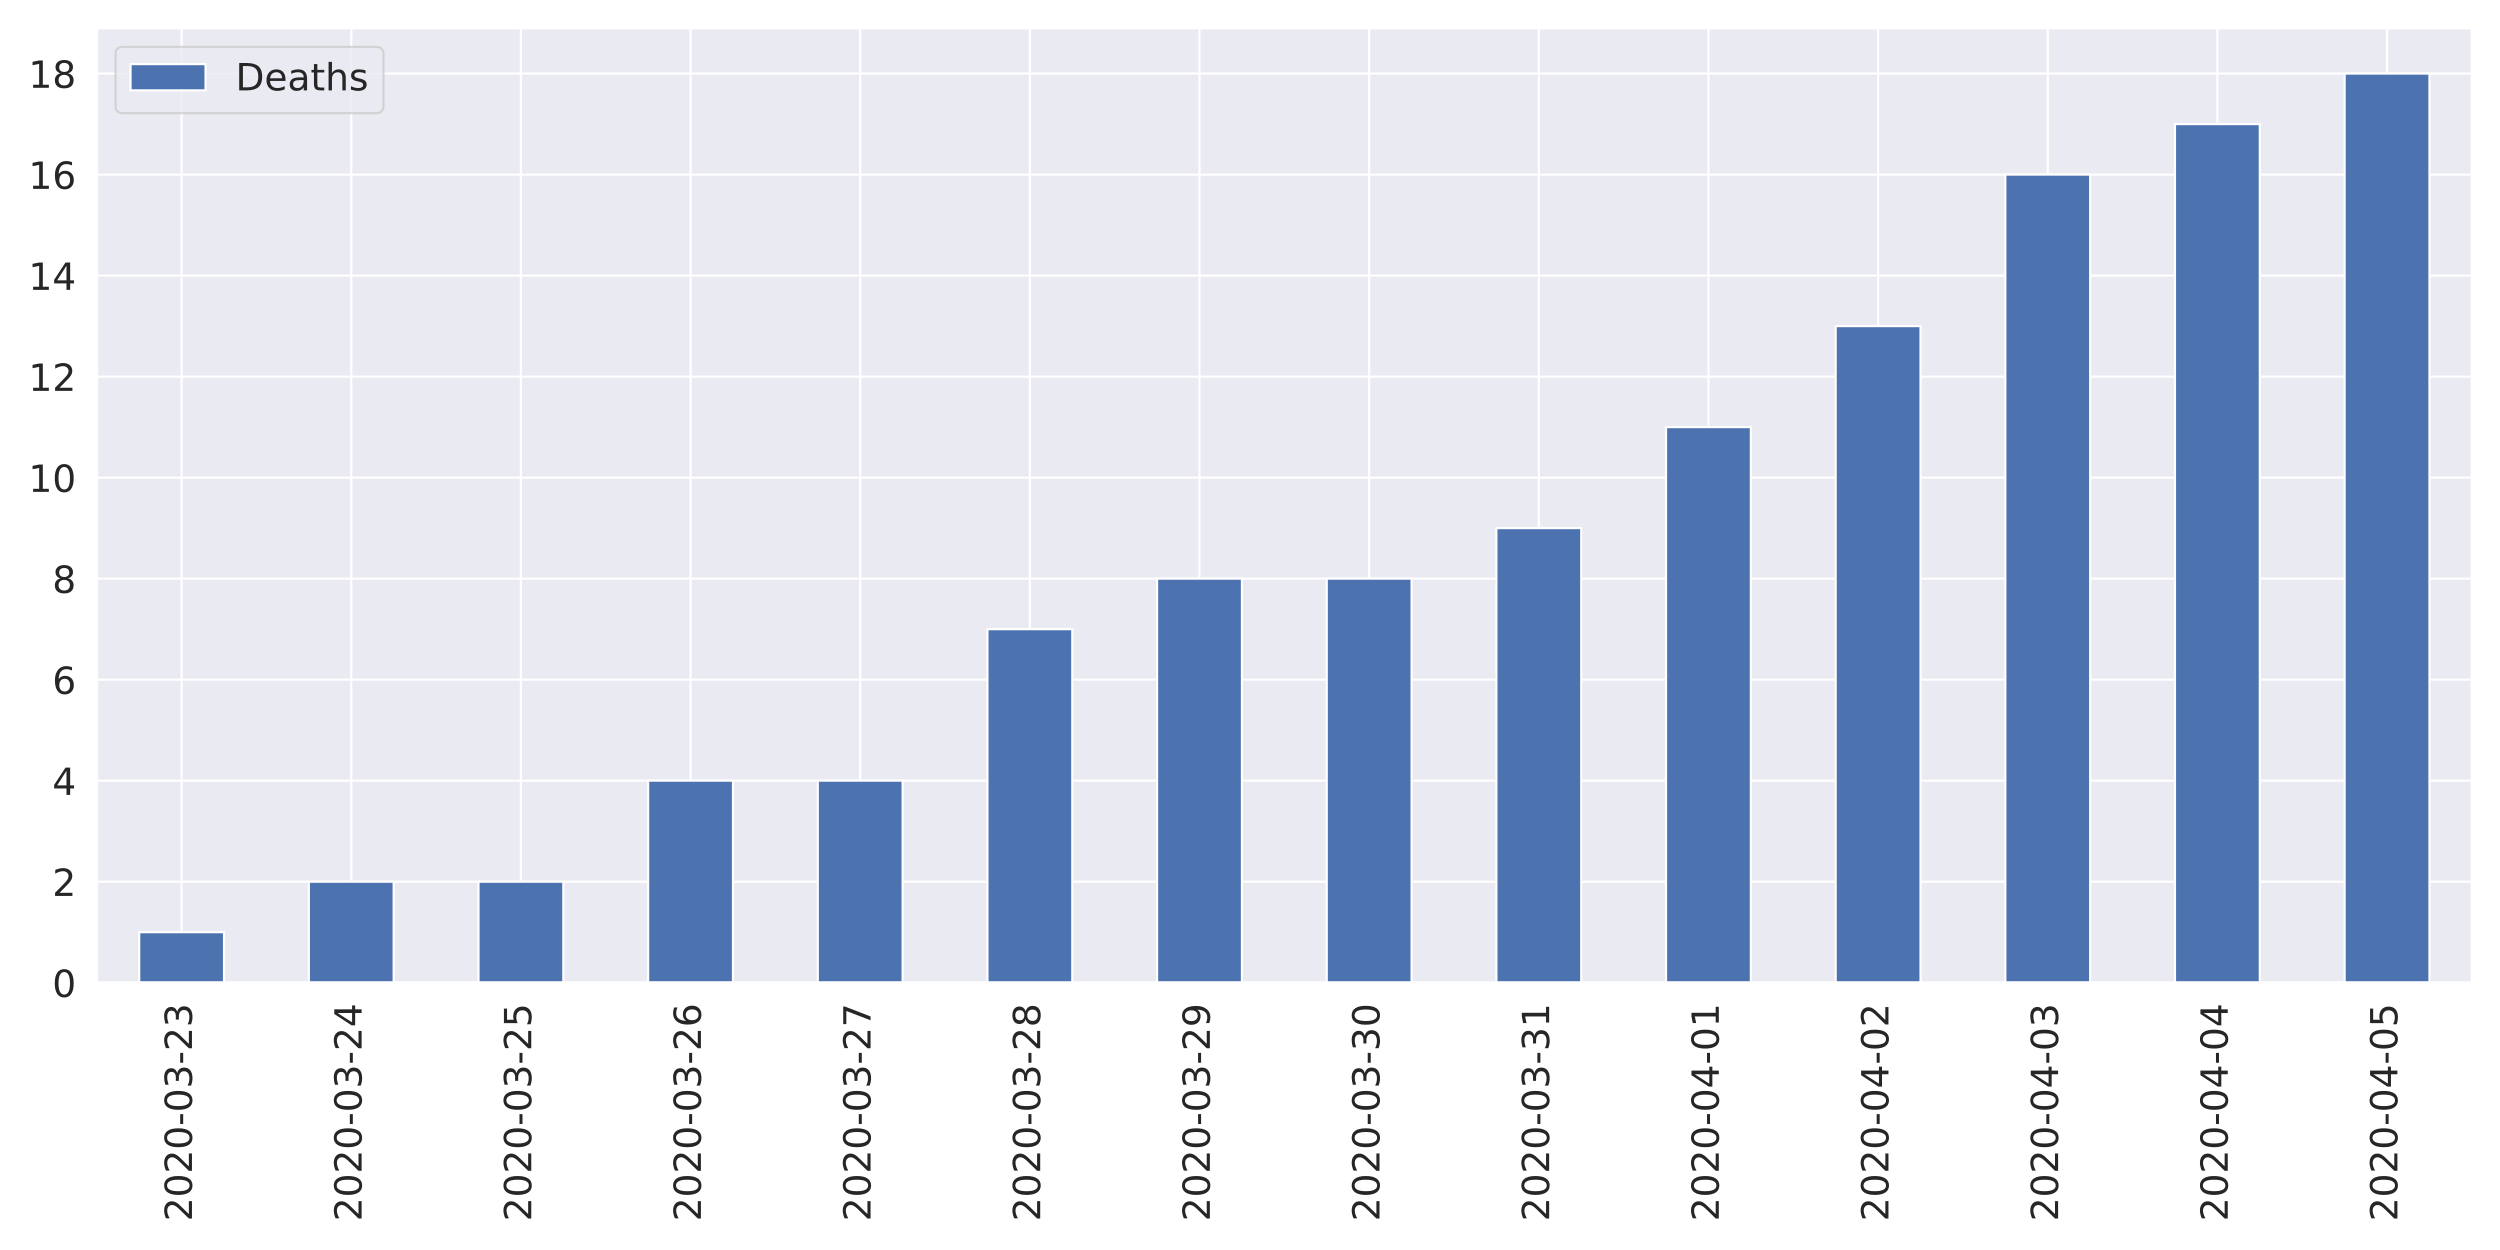
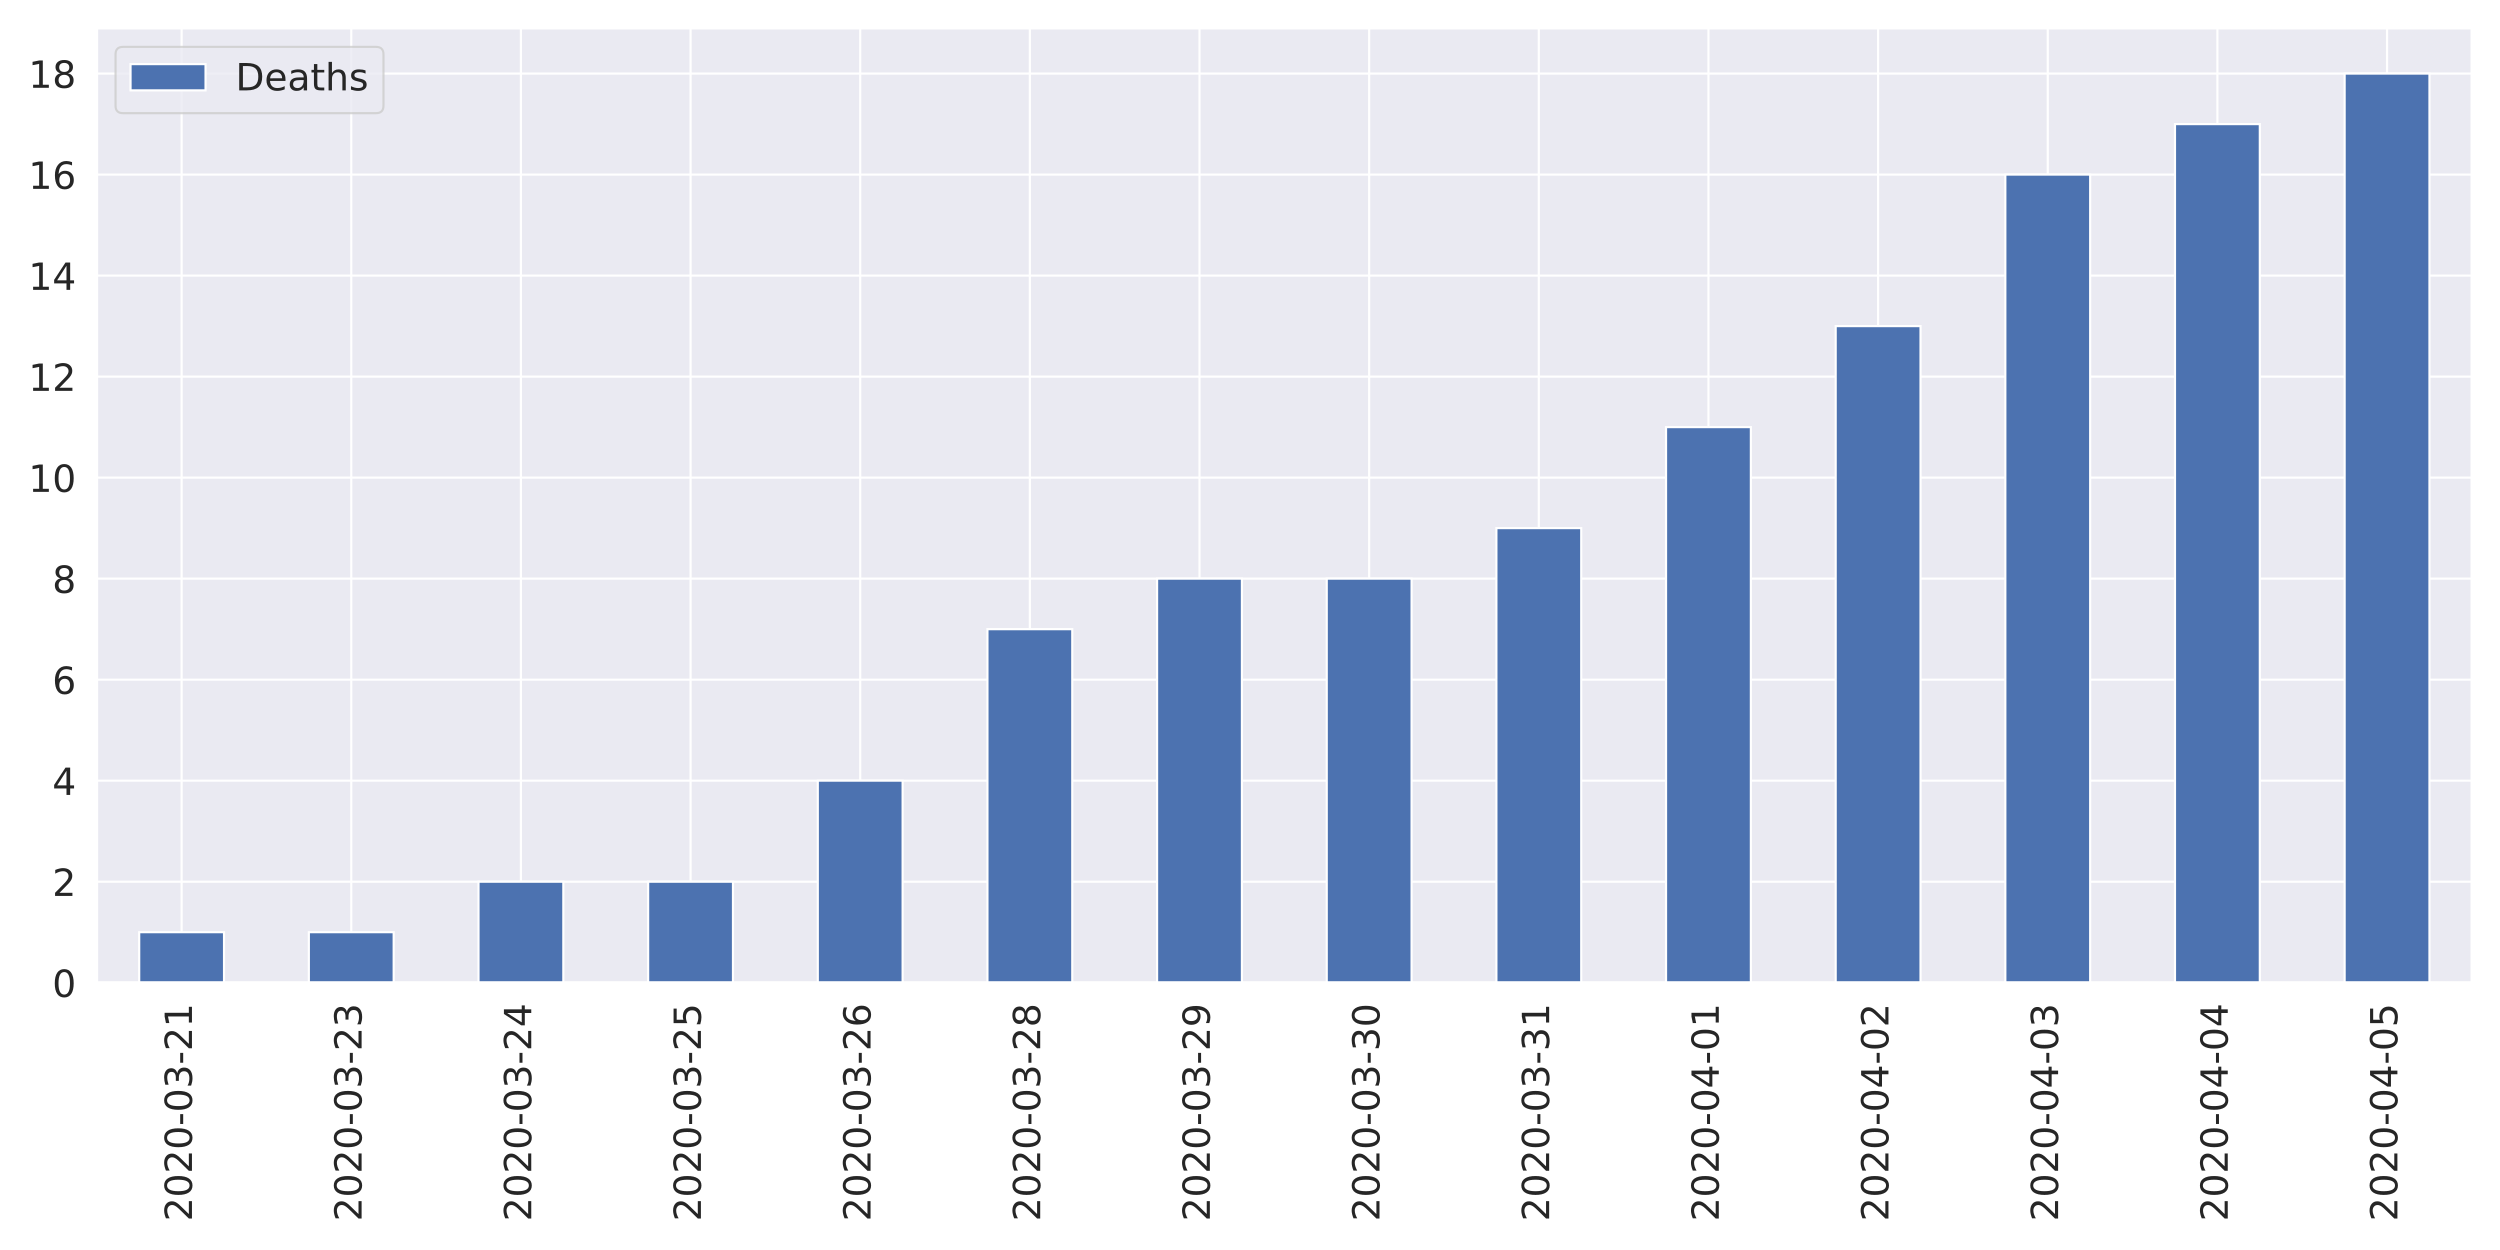
<svg xmlns="http://www.w3.org/2000/svg" xmlns:xlink="http://www.w3.org/1999/xlink" height="576pt" version="1.1" viewBox="0 0 1152 576" width="1152pt">
  <defs>
    <style type="text/css">
*{stroke-linecap:butt;stroke-linejoin:round;}
  </style>
  </defs>
  <g id="figure_1">
    <g id="patch_1">
      <path d="M 0 576  L 1152 576  L 1152 0  L 0 0  z " style="fill:#ffffff;" />
    </g>
    <g id="axes_1">
      <g id="patch_2">
        <path d="M 44.6 452.83  L 1139.04 452.83  L 1139.04 12.96  L 44.6 12.96  z " style="fill:#eaeaf2;" />
      </g>
      <g id="matplotlib.axis_1">
        <g id="xtick_1">
          <g id="line2d_1">
            <path clip-path="url(#pf73f8ee75b)" d="M 83.687 452.83  L 83.687 12.96  " style="fill:none;stroke:#ffffff;stroke-linecap:round;" />
          </g>
          <g id="text_1">
            <defs>
              <path d="M 19.188 8.297  L 53.609 8.297  L 53.609 0  L 7.328 0  L 7.328 8.297  Q 12.938 14.109 22.625 23.891  Q 32.328 33.688 34.812 36.531  Q 39.547 41.844 41.422 45.531  Q 43.312 49.219 43.312 52.781  Q 43.312 58.594 39.234 62.25  Q 35.156 65.922 28.609 65.922  Q 23.969 65.922 18.812 64.312  Q 13.672 62.703 7.812 59.422  L 7.812 69.391  Q 13.766 71.781 18.938 73  Q 24.125 74.219 28.422 74.219  Q 39.75 74.219 46.484 68.547  Q 53.219 62.891 53.219 53.422  Q 53.219 48.922 51.531 44.891  Q 49.859 40.875 45.406 35.406  Q 44.188 33.984 37.641 27.219  Q 31.109 20.453 19.188 8.297  z " id="DejaVuSans-50" />
              <path d="M 31.781 66.406  Q 24.172 66.406 20.328 58.906  Q 16.5 51.422 16.5 36.375  Q 16.5 21.391 20.328 13.891  Q 24.172 6.391 31.781 6.391  Q 39.453 6.391 43.281 13.891  Q 47.125 21.391 47.125 36.375  Q 47.125 51.422 43.281 58.906  Q 39.453 66.406 31.781 66.406  z M 31.781 74.219  Q 44.047 74.219 50.516 64.516  Q 56.984 54.828 56.984 36.375  Q 56.984 17.969 50.516 8.266  Q 44.047 -1.422 31.781 -1.422  Q 19.531 -1.422 13.062 8.266  Q 6.594 17.969 6.594 36.375  Q 6.594 54.828 13.062 64.516  Q 19.531 74.219 31.781 74.219  z " id="DejaVuSans-48" />
              <path d="M 4.891 31.391  L 31.203 31.391  L 31.203 23.391  L 4.891 23.391  z " id="DejaVuSans-45" />
              <path d="M 40.578 39.312  Q 47.656 37.797 51.625 33  Q 55.609 28.219 55.609 21.188  Q 55.609 10.406 48.188 4.484  Q 40.766 -1.422 27.094 -1.422  Q 22.516 -1.422 17.656 -0.516  Q 12.797 0.391 7.625 2.203  L 7.625 11.719  Q 11.719 9.328 16.594 8.109  Q 21.484 6.891 26.812 6.891  Q 36.078 6.891 40.938 10.547  Q 45.797 14.203 45.797 21.188  Q 45.797 27.641 41.281 31.266  Q 36.766 34.906 28.719 34.906  L 20.219 34.906  L 20.219 43.016  L 29.109 43.016  Q 36.375 43.016 40.234 45.922  Q 44.094 48.828 44.094 54.297  Q 44.094 59.906 40.109 62.906  Q 36.141 65.922 28.719 65.922  Q 24.656 65.922 20.016 65.031  Q 15.375 64.156 9.812 62.312  L 9.812 71.094  Q 15.438 72.656 20.344 73.438  Q 25.25 74.219 29.594 74.219  Q 40.828 74.219 47.359 69.109  Q 53.906 64.016 53.906 55.328  Q 53.906 49.266 50.438 45.094  Q 46.969 40.922 40.578 39.312  z " id="DejaVuSans-51" />
+               <path d="M 12.406 8.297  L 28.516 8.297  L 28.516 63.922  L 10.984 60.406  L 10.984 69.391  L 28.422 72.906  L 38.281 72.906  L 38.281 8.297  L 54.391 8.297  L 54.391 0  L 12.406 0  z " id="DejaVuSans-49" />
            </defs>
            <g style="fill:#262626;" transform="translate(88.45534 562.7538)rotate(-90)scale(0.1728 -0.1728)">
              <use xlink:href="#DejaVuSans-50" />
              <use x="63.623" xlink:href="#DejaVuSans-48" />
              <use x="127.246" xlink:href="#DejaVuSans-50" />
              <use x="190.869" xlink:href="#DejaVuSans-48" />
              <use x="254.492" xlink:href="#DejaVuSans-45" />
              <use x="290.576" xlink:href="#DejaVuSans-48" />
              <use x="354.199" xlink:href="#DejaVuSans-51" />
              <use x="417.822" xlink:href="#DejaVuSans-45" />
              <use x="453.906" xlink:href="#DejaVuSans-50" />
-               <use x="517.529" xlink:href="#DejaVuSans-51" />
+               <use x="517.529" xlink:href="#DejaVuSans-49" />
            </g>
          </g>
        </g>
        <g id="xtick_2">
          <g id="line2d_2">
            <path clip-path="url(#pf73f8ee75b)" d="M 161.861 452.83  L 161.861 12.96  " style="fill:none;stroke:#ffffff;stroke-linecap:round;" />
          </g>
          <g id="text_2">
-             <defs>
-               <path d="M 37.797 64.312  L 12.891 25.391  L 37.797 25.391  z M 35.203 72.906  L 47.609 72.906  L 47.609 25.391  L 58.016 25.391  L 58.016 17.188  L 47.609 17.188  L 47.609 0  L 37.797 0  L 37.797 17.188  L 4.891 17.188  L 4.891 26.703  z " id="DejaVuSans-52" />
-             </defs>
            <g style="fill:#262626;" transform="translate(166.6296 562.7538)rotate(-90)scale(0.1728 -0.1728)">
              <use xlink:href="#DejaVuSans-50" />
              <use x="63.623" xlink:href="#DejaVuSans-48" />
              <use x="127.246" xlink:href="#DejaVuSans-50" />
              <use x="190.869" xlink:href="#DejaVuSans-48" />
              <use x="254.492" xlink:href="#DejaVuSans-45" />
              <use x="290.576" xlink:href="#DejaVuSans-48" />
              <use x="354.199" xlink:href="#DejaVuSans-51" />
              <use x="417.822" xlink:href="#DejaVuSans-45" />
              <use x="453.906" xlink:href="#DejaVuSans-50" />
-               <use x="517.529" xlink:href="#DejaVuSans-52" />
+               <use x="517.529" xlink:href="#DejaVuSans-51" />
            </g>
          </g>
        </g>
        <g id="xtick_3">
          <g id="line2d_3">
            <path clip-path="url(#pf73f8ee75b)" d="M 240.036 452.83  L 240.036 12.96  " style="fill:none;stroke:#ffffff;stroke-linecap:round;" />
          </g>
          <g id="text_3">
            <defs>
-               <path d="M 10.797 72.906  L 49.516 72.906  L 49.516 64.594  L 19.828 64.594  L 19.828 46.734  Q 21.969 47.469 24.109 47.828  Q 26.266 48.188 28.422 48.188  Q 40.625 48.188 47.75 41.5  Q 54.891 34.812 54.891 23.391  Q 54.891 11.625 47.562 5.094  Q 40.234 -1.422 26.906 -1.422  Q 22.312 -1.422 17.547 -0.641  Q 12.797 0.141 7.719 1.703  L 7.719 11.625  Q 12.109 9.234 16.797 8.062  Q 21.484 6.891 26.703 6.891  Q 35.156 6.891 40.078 11.328  Q 45.016 15.766 45.016 23.391  Q 45.016 31 40.078 35.438  Q 35.156 39.891 26.703 39.891  Q 22.75 39.891 18.812 39.016  Q 14.891 38.141 10.797 36.281  z " id="DejaVuSans-53" />
+               <path d="M 37.797 64.312  L 12.891 25.391  L 37.797 25.391  z M 35.203 72.906  L 47.609 72.906  L 47.609 25.391  L 58.016 25.391  L 58.016 17.188  L 47.609 17.188  L 47.609 0  L 37.797 0  L 37.797 17.188  L 4.891 17.188  L 4.891 26.703  z " id="DejaVuSans-52" />
            </defs>
            <g style="fill:#262626;" transform="translate(244.8039 562.7538)rotate(-90)scale(0.1728 -0.1728)">
              <use xlink:href="#DejaVuSans-50" />
              <use x="63.623" xlink:href="#DejaVuSans-48" />
              <use x="127.246" xlink:href="#DejaVuSans-50" />
              <use x="190.869" xlink:href="#DejaVuSans-48" />
              <use x="254.492" xlink:href="#DejaVuSans-45" />
              <use x="290.576" xlink:href="#DejaVuSans-48" />
              <use x="354.199" xlink:href="#DejaVuSans-51" />
              <use x="417.822" xlink:href="#DejaVuSans-45" />
              <use x="453.906" xlink:href="#DejaVuSans-50" />
-               <use x="517.529" xlink:href="#DejaVuSans-53" />
+               <use x="517.529" xlink:href="#DejaVuSans-52" />
            </g>
          </g>
        </g>
        <g id="xtick_4">
          <g id="line2d_4">
            <path clip-path="url(#pf73f8ee75b)" d="M 318.21 452.83  L 318.21 12.96  " style="fill:none;stroke:#ffffff;stroke-linecap:round;" />
          </g>
          <g id="text_4">
            <defs>
-               <path d="M 33.016 40.375  Q 26.375 40.375 22.484 35.828  Q 18.609 31.297 18.609 23.391  Q 18.609 15.531 22.484 10.953  Q 26.375 6.391 33.016 6.391  Q 39.656 6.391 43.531 10.953  Q 47.406 15.531 47.406 23.391  Q 47.406 31.297 43.531 35.828  Q 39.656 40.375 33.016 40.375  z M 52.594 71.297  L 52.594 62.312  Q 48.875 64.062 45.094 64.984  Q 41.312 65.922 37.594 65.922  Q 27.828 65.922 22.672 59.328  Q 17.531 52.734 16.797 39.406  Q 19.672 43.656 24.016 45.922  Q 28.375 48.188 33.594 48.188  Q 44.578 48.188 50.953 41.516  Q 57.328 34.859 57.328 23.391  Q 57.328 12.156 50.688 5.359  Q 44.047 -1.422 33.016 -1.422  Q 20.359 -1.422 13.672 8.266  Q 6.984 17.969 6.984 36.375  Q 6.984 53.656 15.188 63.938  Q 23.391 74.219 37.203 74.219  Q 40.922 74.219 44.703 73.484  Q 48.484 72.75 52.594 71.297  z " id="DejaVuSans-54" />
+               <path d="M 10.797 72.906  L 49.516 72.906  L 49.516 64.594  L 19.828 64.594  L 19.828 46.734  Q 21.969 47.469 24.109 47.828  Q 26.266 48.188 28.422 48.188  Q 40.625 48.188 47.75 41.5  Q 54.891 34.812 54.891 23.391  Q 54.891 11.625 47.562 5.094  Q 40.234 -1.422 26.906 -1.422  Q 22.312 -1.422 17.547 -0.641  Q 12.797 0.141 7.719 1.703  L 7.719 11.625  Q 12.109 9.234 16.797 8.062  Q 21.484 6.891 26.703 6.891  Q 35.156 6.891 40.078 11.328  Q 45.016 15.766 45.016 23.391  Q 45.016 31 40.078 35.438  Q 35.156 39.891 26.703 39.891  Q 22.75 39.891 18.812 39.016  Q 14.891 38.141 10.797 36.281  z " id="DejaVuSans-53" />
            </defs>
            <g style="fill:#262626;" transform="translate(322.9782 562.7538)rotate(-90)scale(0.1728 -0.1728)">
              <use xlink:href="#DejaVuSans-50" />
              <use x="63.623" xlink:href="#DejaVuSans-48" />
              <use x="127.246" xlink:href="#DejaVuSans-50" />
              <use x="190.869" xlink:href="#DejaVuSans-48" />
              <use x="254.492" xlink:href="#DejaVuSans-45" />
              <use x="290.576" xlink:href="#DejaVuSans-48" />
              <use x="354.199" xlink:href="#DejaVuSans-51" />
              <use x="417.822" xlink:href="#DejaVuSans-45" />
              <use x="453.906" xlink:href="#DejaVuSans-50" />
-               <use x="517.529" xlink:href="#DejaVuSans-54" />
+               <use x="517.529" xlink:href="#DejaVuSans-53" />
            </g>
          </g>
        </g>
        <g id="xtick_5">
          <g id="line2d_5">
            <path clip-path="url(#pf73f8ee75b)" d="M 396.384 452.83  L 396.384 12.96  " style="fill:none;stroke:#ffffff;stroke-linecap:round;" />
          </g>
          <g id="text_5">
            <defs>
-               <path d="M 8.203 72.906  L 55.078 72.906  L 55.078 68.703  L 28.609 0  L 18.312 0  L 43.219 64.594  L 8.203 64.594  z " id="DejaVuSans-55" />
+               <path d="M 33.016 40.375  Q 26.375 40.375 22.484 35.828  Q 18.609 31.297 18.609 23.391  Q 18.609 15.531 22.484 10.953  Q 26.375 6.391 33.016 6.391  Q 39.656 6.391 43.531 10.953  Q 47.406 15.531 47.406 23.391  Q 47.406 31.297 43.531 35.828  Q 39.656 40.375 33.016 40.375  z M 52.594 71.297  L 52.594 62.312  Q 48.875 64.062 45.094 64.984  Q 41.312 65.922 37.594 65.922  Q 27.828 65.922 22.672 59.328  Q 17.531 52.734 16.797 39.406  Q 19.672 43.656 24.016 45.922  Q 28.375 48.188 33.594 48.188  Q 44.578 48.188 50.953 41.516  Q 57.328 34.859 57.328 23.391  Q 57.328 12.156 50.688 5.359  Q 44.047 -1.422 33.016 -1.422  Q 20.359 -1.422 13.672 8.266  Q 6.984 17.969 6.984 36.375  Q 6.984 53.656 15.188 63.938  Q 23.391 74.219 37.203 74.219  Q 40.922 74.219 44.703 73.484  Q 48.484 72.75 52.594 71.297  z " id="DejaVuSans-54" />
            </defs>
            <g style="fill:#262626;" transform="translate(401.1525 562.7538)rotate(-90)scale(0.1728 -0.1728)">
              <use xlink:href="#DejaVuSans-50" />
              <use x="63.623" xlink:href="#DejaVuSans-48" />
              <use x="127.246" xlink:href="#DejaVuSans-50" />
              <use x="190.869" xlink:href="#DejaVuSans-48" />
              <use x="254.492" xlink:href="#DejaVuSans-45" />
              <use x="290.576" xlink:href="#DejaVuSans-48" />
              <use x="354.199" xlink:href="#DejaVuSans-51" />
              <use x="417.822" xlink:href="#DejaVuSans-45" />
              <use x="453.906" xlink:href="#DejaVuSans-50" />
-               <use x="517.529" xlink:href="#DejaVuSans-55" />
+               <use x="517.529" xlink:href="#DejaVuSans-54" />
            </g>
          </g>
        </g>
        <g id="xtick_6">
          <g id="line2d_6">
            <path clip-path="url(#pf73f8ee75b)" d="M 474.559 452.83  L 474.559 12.96  " style="fill:none;stroke:#ffffff;stroke-linecap:round;" />
          </g>
          <g id="text_6">
            <defs>
              <path d="M 31.781 34.625  Q 24.75 34.625 20.719 30.859  Q 16.703 27.094 16.703 20.516  Q 16.703 13.922 20.719 10.156  Q 24.75 6.391 31.781 6.391  Q 38.812 6.391 42.859 10.172  Q 46.922 13.969 46.922 20.516  Q 46.922 27.094 42.891 30.859  Q 38.875 34.625 31.781 34.625  z M 21.922 38.812  Q 15.578 40.375 12.031 44.719  Q 8.5 49.078 8.5 55.328  Q 8.5 64.062 14.719 69.141  Q 20.953 74.219 31.781 74.219  Q 42.672 74.219 48.875 69.141  Q 55.078 64.062 55.078 55.328  Q 55.078 49.078 51.531 44.719  Q 48 40.375 41.703 38.812  Q 48.828 37.156 52.797 32.312  Q 56.781 27.484 56.781 20.516  Q 56.781 9.906 50.312 4.234  Q 43.844 -1.422 31.781 -1.422  Q 19.734 -1.422 13.25 4.234  Q 6.781 9.906 6.781 20.516  Q 6.781 27.484 10.781 32.312  Q 14.797 37.156 21.922 38.812  z M 18.312 54.391  Q 18.312 48.734 21.844 45.562  Q 25.391 42.391 31.781 42.391  Q 38.141 42.391 41.719 45.562  Q 45.312 48.734 45.312 54.391  Q 45.312 60.062 41.719 63.234  Q 38.141 66.406 31.781 66.406  Q 25.391 66.406 21.844 63.234  Q 18.312 60.062 18.312 54.391  z " id="DejaVuSans-56" />
            </defs>
            <g style="fill:#262626;" transform="translate(479.3268 562.7538)rotate(-90)scale(0.1728 -0.1728)">
              <use xlink:href="#DejaVuSans-50" />
              <use x="63.623" xlink:href="#DejaVuSans-48" />
              <use x="127.246" xlink:href="#DejaVuSans-50" />
              <use x="190.869" xlink:href="#DejaVuSans-48" />
              <use x="254.492" xlink:href="#DejaVuSans-45" />
              <use x="290.576" xlink:href="#DejaVuSans-48" />
              <use x="354.199" xlink:href="#DejaVuSans-51" />
              <use x="417.822" xlink:href="#DejaVuSans-45" />
              <use x="453.906" xlink:href="#DejaVuSans-50" />
              <use x="517.529" xlink:href="#DejaVuSans-56" />
            </g>
          </g>
        </g>
        <g id="xtick_7">
          <g id="line2d_7">
            <path clip-path="url(#pf73f8ee75b)" d="M 552.733 452.83  L 552.733 12.96  " style="fill:none;stroke:#ffffff;stroke-linecap:round;" />
          </g>
          <g id="text_7">
            <defs>
              <path d="M 10.984 1.516  L 10.984 10.5  Q 14.703 8.734 18.5 7.812  Q 22.312 6.891 25.984 6.891  Q 35.75 6.891 40.891 13.453  Q 46.047 20.016 46.781 33.406  Q 43.953 29.203 39.594 26.953  Q 35.25 24.703 29.984 24.703  Q 19.047 24.703 12.672 31.312  Q 6.297 37.938 6.297 49.422  Q 6.297 60.641 12.938 67.422  Q 19.578 74.219 30.609 74.219  Q 43.266 74.219 49.922 64.516  Q 56.594 54.828 56.594 36.375  Q 56.594 19.141 48.406 8.859  Q 40.234 -1.422 26.422 -1.422  Q 22.703 -1.422 18.891 -0.688  Q 15.094 0.047 10.984 1.516  z M 30.609 32.422  Q 37.25 32.422 41.125 36.953  Q 45.016 41.5 45.016 49.422  Q 45.016 57.281 41.125 61.844  Q 37.25 66.406 30.609 66.406  Q 23.969 66.406 20.094 61.844  Q 16.219 57.281 16.219 49.422  Q 16.219 41.5 20.094 36.953  Q 23.969 32.422 30.609 32.422  z " id="DejaVuSans-57" />
            </defs>
            <g style="fill:#262626;" transform="translate(557.5011 562.7538)rotate(-90)scale(0.1728 -0.1728)">
              <use xlink:href="#DejaVuSans-50" />
              <use x="63.623" xlink:href="#DejaVuSans-48" />
              <use x="127.246" xlink:href="#DejaVuSans-50" />
              <use x="190.869" xlink:href="#DejaVuSans-48" />
              <use x="254.492" xlink:href="#DejaVuSans-45" />
              <use x="290.576" xlink:href="#DejaVuSans-48" />
              <use x="354.199" xlink:href="#DejaVuSans-51" />
              <use x="417.822" xlink:href="#DejaVuSans-45" />
              <use x="453.906" xlink:href="#DejaVuSans-50" />
              <use x="517.529" xlink:href="#DejaVuSans-57" />
            </g>
          </g>
        </g>
        <g id="xtick_8">
          <g id="line2d_8">
            <path clip-path="url(#pf73f8ee75b)" d="M 630.907 452.83  L 630.907 12.96  " style="fill:none;stroke:#ffffff;stroke-linecap:round;" />
          </g>
          <g id="text_8">
            <g style="fill:#262626;" transform="translate(635.6753 562.7538)rotate(-90)scale(0.1728 -0.1728)">
              <use xlink:href="#DejaVuSans-50" />
              <use x="63.623" xlink:href="#DejaVuSans-48" />
              <use x="127.246" xlink:href="#DejaVuSans-50" />
              <use x="190.869" xlink:href="#DejaVuSans-48" />
              <use x="254.492" xlink:href="#DejaVuSans-45" />
              <use x="290.576" xlink:href="#DejaVuSans-48" />
              <use x="354.199" xlink:href="#DejaVuSans-51" />
              <use x="417.822" xlink:href="#DejaVuSans-45" />
              <use x="453.906" xlink:href="#DejaVuSans-51" />
              <use x="517.529" xlink:href="#DejaVuSans-48" />
            </g>
          </g>
        </g>
        <g id="xtick_9">
          <g id="line2d_9">
            <path clip-path="url(#pf73f8ee75b)" d="M 709.081 452.83  L 709.081 12.96  " style="fill:none;stroke:#ffffff;stroke-linecap:round;" />
          </g>
          <g id="text_9">
-             <defs>
-               <path d="M 12.406 8.297  L 28.516 8.297  L 28.516 63.922  L 10.984 60.406  L 10.984 69.391  L 28.422 72.906  L 38.281 72.906  L 38.281 8.297  L 54.391 8.297  L 54.391 0  L 12.406 0  z " id="DejaVuSans-49" />
-             </defs>
            <g style="fill:#262626;" transform="translate(713.8496 562.7538)rotate(-90)scale(0.1728 -0.1728)">
              <use xlink:href="#DejaVuSans-50" />
              <use x="63.623" xlink:href="#DejaVuSans-48" />
              <use x="127.246" xlink:href="#DejaVuSans-50" />
              <use x="190.869" xlink:href="#DejaVuSans-48" />
              <use x="254.492" xlink:href="#DejaVuSans-45" />
              <use x="290.576" xlink:href="#DejaVuSans-48" />
              <use x="354.199" xlink:href="#DejaVuSans-51" />
              <use x="417.822" xlink:href="#DejaVuSans-45" />
              <use x="453.906" xlink:href="#DejaVuSans-51" />
              <use x="517.529" xlink:href="#DejaVuSans-49" />
            </g>
          </g>
        </g>
        <g id="xtick_10">
          <g id="line2d_10">
            <path clip-path="url(#pf73f8ee75b)" d="M 787.256 452.83  L 787.256 12.96  " style="fill:none;stroke:#ffffff;stroke-linecap:round;" />
          </g>
          <g id="text_10">
            <g style="fill:#262626;" transform="translate(792.0239 562.7538)rotate(-90)scale(0.1728 -0.1728)">
              <use xlink:href="#DejaVuSans-50" />
              <use x="63.623" xlink:href="#DejaVuSans-48" />
              <use x="127.246" xlink:href="#DejaVuSans-50" />
              <use x="190.869" xlink:href="#DejaVuSans-48" />
              <use x="254.492" xlink:href="#DejaVuSans-45" />
              <use x="290.576" xlink:href="#DejaVuSans-48" />
              <use x="354.199" xlink:href="#DejaVuSans-52" />
              <use x="417.822" xlink:href="#DejaVuSans-45" />
              <use x="453.906" xlink:href="#DejaVuSans-48" />
              <use x="517.529" xlink:href="#DejaVuSans-49" />
            </g>
          </g>
        </g>
        <g id="xtick_11">
          <g id="line2d_11">
            <path clip-path="url(#pf73f8ee75b)" d="M 865.43 452.83  L 865.43 12.96  " style="fill:none;stroke:#ffffff;stroke-linecap:round;" />
          </g>
          <g id="text_11">
            <g style="fill:#262626;" transform="translate(870.1982 562.7538)rotate(-90)scale(0.1728 -0.1728)">
              <use xlink:href="#DejaVuSans-50" />
              <use x="63.623" xlink:href="#DejaVuSans-48" />
              <use x="127.246" xlink:href="#DejaVuSans-50" />
              <use x="190.869" xlink:href="#DejaVuSans-48" />
              <use x="254.492" xlink:href="#DejaVuSans-45" />
              <use x="290.576" xlink:href="#DejaVuSans-48" />
              <use x="354.199" xlink:href="#DejaVuSans-52" />
              <use x="417.822" xlink:href="#DejaVuSans-45" />
              <use x="453.906" xlink:href="#DejaVuSans-48" />
              <use x="517.529" xlink:href="#DejaVuSans-50" />
            </g>
          </g>
        </g>
        <g id="xtick_12">
          <g id="line2d_12">
            <path clip-path="url(#pf73f8ee75b)" d="M 943.604 452.83  L 943.604 12.96  " style="fill:none;stroke:#ffffff;stroke-linecap:round;" />
          </g>
          <g id="text_12">
            <g style="fill:#262626;" transform="translate(948.3725 562.7538)rotate(-90)scale(0.1728 -0.1728)">
              <use xlink:href="#DejaVuSans-50" />
              <use x="63.623" xlink:href="#DejaVuSans-48" />
              <use x="127.246" xlink:href="#DejaVuSans-50" />
              <use x="190.869" xlink:href="#DejaVuSans-48" />
              <use x="254.492" xlink:href="#DejaVuSans-45" />
              <use x="290.576" xlink:href="#DejaVuSans-48" />
              <use x="354.199" xlink:href="#DejaVuSans-52" />
              <use x="417.822" xlink:href="#DejaVuSans-45" />
              <use x="453.906" xlink:href="#DejaVuSans-48" />
              <use x="517.529" xlink:href="#DejaVuSans-51" />
            </g>
          </g>
        </g>
        <g id="xtick_13">
          <g id="line2d_13">
            <path clip-path="url(#pf73f8ee75b)" d="M 1021.779 452.83  L 1021.779 12.96  " style="fill:none;stroke:#ffffff;stroke-linecap:round;" />
          </g>
          <g id="text_13">
            <g style="fill:#262626;" transform="translate(1026.547 562.7538)rotate(-90)scale(0.1728 -0.1728)">
              <use xlink:href="#DejaVuSans-50" />
              <use x="63.623" xlink:href="#DejaVuSans-48" />
              <use x="127.246" xlink:href="#DejaVuSans-50" />
              <use x="190.869" xlink:href="#DejaVuSans-48" />
              <use x="254.492" xlink:href="#DejaVuSans-45" />
              <use x="290.576" xlink:href="#DejaVuSans-48" />
              <use x="354.199" xlink:href="#DejaVuSans-52" />
              <use x="417.822" xlink:href="#DejaVuSans-45" />
              <use x="453.906" xlink:href="#DejaVuSans-48" />
              <use x="517.529" xlink:href="#DejaVuSans-52" />
            </g>
          </g>
        </g>
        <g id="xtick_14">
          <g id="line2d_14">
            <path clip-path="url(#pf73f8ee75b)" d="M 1099.953 452.83  L 1099.953 12.96  " style="fill:none;stroke:#ffffff;stroke-linecap:round;" />
          </g>
          <g id="text_14">
            <g style="fill:#262626;" transform="translate(1104.721 562.7538)rotate(-90)scale(0.1728 -0.1728)">
              <use xlink:href="#DejaVuSans-50" />
              <use x="63.623" xlink:href="#DejaVuSans-48" />
              <use x="127.246" xlink:href="#DejaVuSans-50" />
              <use x="190.869" xlink:href="#DejaVuSans-48" />
              <use x="254.492" xlink:href="#DejaVuSans-45" />
              <use x="290.576" xlink:href="#DejaVuSans-48" />
              <use x="354.199" xlink:href="#DejaVuSans-52" />
              <use x="417.822" xlink:href="#DejaVuSans-45" />
              <use x="453.906" xlink:href="#DejaVuSans-48" />
              <use x="517.529" xlink:href="#DejaVuSans-53" />
            </g>
          </g>
        </g>
      </g>
      <g id="matplotlib.axis_2">
        <g id="ytick_1">
          <g id="line2d_15">
            <path clip-path="url(#pf73f8ee75b)" d="M 44.6 452.83  L 1139.04 452.83  " style="fill:none;stroke:#ffffff;stroke-linecap:round;" />
          </g>
          <g id="text_15">
            <g style="fill:#262626;" transform="translate(24.1056 459.3951)scale(0.1728 -0.1728)">
              <use xlink:href="#DejaVuSans-48" />
            </g>
          </g>
        </g>
        <g id="ytick_2">
          <g id="line2d_16">
            <path clip-path="url(#pf73f8ee75b)" d="M 44.6 406.283  L 1139.04 406.283  " style="fill:none;stroke:#ffffff;stroke-linecap:round;" />
          </g>
          <g id="text_16">
            <g style="fill:#262626;" transform="translate(24.1056 412.848)scale(0.1728 -0.1728)">
              <use xlink:href="#DejaVuSans-50" />
            </g>
          </g>
        </g>
        <g id="ytick_3">
          <g id="line2d_17">
            <path clip-path="url(#pf73f8ee75b)" d="M 44.6 359.736  L 1139.04 359.736  " style="fill:none;stroke:#ffffff;stroke-linecap:round;" />
          </g>
          <g id="text_17">
            <g style="fill:#262626;" transform="translate(24.1056 366.3009)scale(0.1728 -0.1728)">
              <use xlink:href="#DejaVuSans-52" />
            </g>
          </g>
        </g>
        <g id="ytick_4">
          <g id="line2d_18">
            <path clip-path="url(#pf73f8ee75b)" d="M 44.6 313.189  L 1139.04 313.189  " style="fill:none;stroke:#ffffff;stroke-linecap:round;" />
          </g>
          <g id="text_18">
            <g style="fill:#262626;" transform="translate(24.1056 319.7538)scale(0.1728 -0.1728)">
              <use xlink:href="#DejaVuSans-54" />
            </g>
          </g>
        </g>
        <g id="ytick_5">
          <g id="line2d_19">
            <path clip-path="url(#pf73f8ee75b)" d="M 44.6 266.642  L 1139.04 266.642  " style="fill:none;stroke:#ffffff;stroke-linecap:round;" />
          </g>
          <g id="text_19">
            <g style="fill:#262626;" transform="translate(24.1056 273.2067)scale(0.1728 -0.1728)">
              <use xlink:href="#DejaVuSans-56" />
            </g>
          </g>
        </g>
        <g id="ytick_6">
          <g id="line2d_20">
            <path clip-path="url(#pf73f8ee75b)" d="M 44.6 220.095  L 1139.04 220.095  " style="fill:none;stroke:#ffffff;stroke-linecap:round;" />
          </g>
          <g id="text_20">
            <g style="fill:#262626;" transform="translate(13.1112 226.6596)scale(0.1728 -0.1728)">
              <use xlink:href="#DejaVuSans-49" />
              <use x="63.623" xlink:href="#DejaVuSans-48" />
            </g>
          </g>
        </g>
        <g id="ytick_7">
          <g id="line2d_21">
            <path clip-path="url(#pf73f8ee75b)" d="M 44.6 173.547  L 1139.04 173.547  " style="fill:none;stroke:#ffffff;stroke-linecap:round;" />
          </g>
          <g id="text_21">
            <g style="fill:#262626;" transform="translate(13.1112 180.1125)scale(0.1728 -0.1728)">
              <use xlink:href="#DejaVuSans-49" />
              <use x="63.623" xlink:href="#DejaVuSans-50" />
            </g>
          </g>
        </g>
        <g id="ytick_8">
          <g id="line2d_22">
            <path clip-path="url(#pf73f8ee75b)" d="M 44.6 127  L 1139.04 127  " style="fill:none;stroke:#ffffff;stroke-linecap:round;" />
          </g>
          <g id="text_22">
            <g style="fill:#262626;" transform="translate(13.1112 133.5654)scale(0.1728 -0.1728)">
              <use xlink:href="#DejaVuSans-49" />
              <use x="63.623" xlink:href="#DejaVuSans-52" />
            </g>
          </g>
        </g>
        <g id="ytick_9">
          <g id="line2d_23">
            <path clip-path="url(#pf73f8ee75b)" d="M 44.6 80.453  L 1139.04 80.453  " style="fill:none;stroke:#ffffff;stroke-linecap:round;" />
          </g>
          <g id="text_23">
            <g style="fill:#262626;" transform="translate(13.1112 87.01833)scale(0.1728 -0.1728)">
              <use xlink:href="#DejaVuSans-49" />
              <use x="63.623" xlink:href="#DejaVuSans-54" />
            </g>
          </g>
        </g>
        <g id="ytick_10">
          <g id="line2d_24">
            <path clip-path="url(#pf73f8ee75b)" d="M 44.6 33.906  L 1139.04 33.906  " style="fill:none;stroke:#ffffff;stroke-linecap:round;" />
          </g>
          <g id="text_24">
            <g style="fill:#262626;" transform="translate(13.1112 40.47124)scale(0.1728 -0.1728)">
              <use xlink:href="#DejaVuSans-49" />
              <use x="63.623" xlink:href="#DejaVuSans-56" />
            </g>
          </g>
        </g>
      </g>
      <g id="patch_3">
        <path clip-path="url(#pf73f8ee75b)" d="M 64.144 452.83  L 103.231 452.83  L 103.231 429.556  L 64.144 429.556  z " style="fill:#4c72b0;stroke:#ffffff;stroke-linejoin:miter;" />
      </g>
      <g id="patch_4">
-         <path clip-path="url(#pf73f8ee75b)" d="M 142.318 452.83  L 181.405 452.83  L 181.405 406.283  L 142.318 406.283  z " style="fill:#4c72b0;stroke:#ffffff;stroke-linejoin:miter;" />
+         <path clip-path="url(#pf73f8ee75b)" d="M 142.318 452.83  L 181.405 452.83  L 181.405 429.556  L 142.318 429.556  z " style="fill:#4c72b0;stroke:#ffffff;stroke-linejoin:miter;" />
      </g>
      <g id="patch_5">
        <path clip-path="url(#pf73f8ee75b)" d="M 220.492 452.83  L 259.579 452.83  L 259.579 406.283  L 220.492 406.283  z " style="fill:#4c72b0;stroke:#ffffff;stroke-linejoin:miter;" />
      </g>
      <g id="patch_6">
-         <path clip-path="url(#pf73f8ee75b)" d="M 298.666 452.83  L 337.754 452.83  L 337.754 359.736  L 298.666 359.736  z " style="fill:#4c72b0;stroke:#ffffff;stroke-linejoin:miter;" />
+         <path clip-path="url(#pf73f8ee75b)" d="M 298.666 452.83  L 337.754 452.83  L 337.754 406.283  L 298.666 406.283  z " style="fill:#4c72b0;stroke:#ffffff;stroke-linejoin:miter;" />
      </g>
      <g id="patch_7">
        <path clip-path="url(#pf73f8ee75b)" d="M 376.841 452.83  L 415.928 452.83  L 415.928 359.736  L 376.841 359.736  z " style="fill:#4c72b0;stroke:#ffffff;stroke-linejoin:miter;" />
      </g>
      <g id="patch_8">
        <path clip-path="url(#pf73f8ee75b)" d="M 455.015 452.83  L 494.102 452.83  L 494.102 289.915  L 455.015 289.915  z " style="fill:#4c72b0;stroke:#ffffff;stroke-linejoin:miter;" />
      </g>
      <g id="patch_9">
        <path clip-path="url(#pf73f8ee75b)" d="M 533.189 452.83  L 572.276 452.83  L 572.276 266.642  L 533.189 266.642  z " style="fill:#4c72b0;stroke:#ffffff;stroke-linejoin:miter;" />
      </g>
      <g id="patch_10">
        <path clip-path="url(#pf73f8ee75b)" d="M 611.364 452.83  L 650.451 452.83  L 650.451 266.642  L 611.364 266.642  z " style="fill:#4c72b0;stroke:#ffffff;stroke-linejoin:miter;" />
      </g>
      <g id="patch_11">
        <path clip-path="url(#pf73f8ee75b)" d="M 689.538 452.83  L 728.625 452.83  L 728.625 243.368  L 689.538 243.368  z " style="fill:#4c72b0;stroke:#ffffff;stroke-linejoin:miter;" />
      </g>
      <g id="patch_12">
        <path clip-path="url(#pf73f8ee75b)" d="M 767.712 452.83  L 806.799 452.83  L 806.799 196.821  L 767.712 196.821  z " style="fill:#4c72b0;stroke:#ffffff;stroke-linejoin:miter;" />
      </g>
      <g id="patch_13">
        <path clip-path="url(#pf73f8ee75b)" d="M 845.886 452.83  L 884.974 452.83  L 884.974 150.274  L 845.886 150.274  z " style="fill:#4c72b0;stroke:#ffffff;stroke-linejoin:miter;" />
      </g>
      <g id="patch_14">
        <path clip-path="url(#pf73f8ee75b)" d="M 924.061 452.83  L 963.148 452.83  L 963.148 80.453  L 924.061 80.453  z " style="fill:#4c72b0;stroke:#ffffff;stroke-linejoin:miter;" />
      </g>
      <g id="patch_15">
        <path clip-path="url(#pf73f8ee75b)" d="M 1002.235 452.83  L 1041.322 452.83  L 1041.322 57.18  L 1002.235 57.18  z " style="fill:#4c72b0;stroke:#ffffff;stroke-linejoin:miter;" />
      </g>
      <g id="patch_16">
        <path clip-path="url(#pf73f8ee75b)" d="M 1080.409 452.83  L 1119.496 452.83  L 1119.496 33.906  L 1080.409 33.906  z " style="fill:#4c72b0;stroke:#ffffff;stroke-linejoin:miter;" />
      </g>
      <g id="patch_17">
        <path d="M 44.6 452.83  L 44.6 12.96  " style="fill:none;stroke:#ffffff;stroke-linecap:square;stroke-linejoin:miter;stroke-width:1.25;" />
      </g>
      <g id="patch_18">
        <path d="M 1139.04 452.83  L 1139.04 12.96  " style="fill:none;stroke:#ffffff;stroke-linecap:square;stroke-linejoin:miter;stroke-width:1.25;" />
      </g>
      <g id="patch_19">
        <path d="M 44.6 452.83  L 1139.04 452.83  " style="fill:none;stroke:#ffffff;stroke-linecap:square;stroke-linejoin:miter;stroke-width:1.25;" />
      </g>
      <g id="patch_20">
        <path d="M 44.6 12.96  L 1139.04 12.96  " style="fill:none;stroke:#ffffff;stroke-linecap:square;stroke-linejoin:miter;stroke-width:1.25;" />
      </g>
      <g id="legend_1">
        <g id="patch_21">
          <path d="M 56.696 52.148  L 173.247 52.148  Q 176.703 52.148 176.703 48.692  L 176.703 25.056  Q 176.703 21.6 173.247 21.6  L 56.696 21.6  Q 53.24 21.6 53.24 25.056  L 53.24 48.692  Q 53.24 52.148 56.696 52.148  z " style="fill:#eaeaf2;opacity:0.8;stroke:#cccccc;stroke-linejoin:miter;" />
        </g>
        <g id="patch_22">
          <path d="M 60.152 41.642  L 94.712 41.642  L 94.712 29.546  L 60.152 29.546  z " style="fill:#4c72b0;stroke:#ffffff;stroke-linejoin:miter;" />
        </g>
        <g id="text_25">
          <defs>
            <path d="M 19.672 64.797  L 19.672 8.109  L 31.594 8.109  Q 46.688 8.109 53.688 14.938  Q 60.688 21.781 60.688 36.531  Q 60.688 51.172 53.688 57.984  Q 46.688 64.797 31.594 64.797  z M 9.812 72.906  L 30.078 72.906  Q 51.266 72.906 61.172 64.094  Q 71.094 55.281 71.094 36.531  Q 71.094 17.672 61.125 8.828  Q 51.172 0 30.078 0  L 9.812 0  z " id="DejaVuSans-68" />
            <path d="M 56.203 29.594  L 56.203 25.203  L 14.891 25.203  Q 15.484 15.922 20.484 11.062  Q 25.484 6.203 34.422 6.203  Q 39.594 6.203 44.453 7.469  Q 49.312 8.734 54.109 11.281  L 54.109 2.781  Q 49.266 0.734 44.188 -0.344  Q 39.109 -1.422 33.891 -1.422  Q 20.797 -1.422 13.156 6.188  Q 5.516 13.812 5.516 26.812  Q 5.516 40.234 12.766 48.109  Q 20.016 56 32.328 56  Q 43.359 56 49.781 48.891  Q 56.203 41.797 56.203 29.594  z M 47.219 32.234  Q 47.125 39.594 43.094 43.984  Q 39.062 48.391 32.422 48.391  Q 24.906 48.391 20.391 44.141  Q 15.875 39.891 15.188 32.172  z " id="DejaVuSans-101" />
            <path d="M 34.281 27.484  Q 23.391 27.484 19.188 25  Q 14.984 22.516 14.984 16.5  Q 14.984 11.719 18.141 8.906  Q 21.297 6.109 26.703 6.109  Q 34.188 6.109 38.703 11.406  Q 43.219 16.703 43.219 25.484  L 43.219 27.484  z M 52.203 31.203  L 52.203 0  L 43.219 0  L 43.219 8.297  Q 40.141 3.328 35.547 0.953  Q 30.953 -1.422 24.312 -1.422  Q 15.922 -1.422 10.953 3.297  Q 6 8.016 6 15.922  Q 6 25.141 12.172 29.828  Q 18.359 34.516 30.609 34.516  L 43.219 34.516  L 43.219 35.406  Q 43.219 41.609 39.141 45  Q 35.062 48.391 27.688 48.391  Q 23 48.391 18.547 47.266  Q 14.109 46.141 10.016 43.891  L 10.016 52.203  Q 14.938 54.109 19.578 55.047  Q 24.219 56 28.609 56  Q 40.484 56 46.344 49.844  Q 52.203 43.703 52.203 31.203  z " id="DejaVuSans-97" />
            <path d="M 18.312 70.219  L 18.312 54.688  L 36.812 54.688  L 36.812 47.703  L 18.312 47.703  L 18.312 18.016  Q 18.312 11.328 20.141 9.422  Q 21.969 7.516 27.594 7.516  L 36.812 7.516  L 36.812 0  L 27.594 0  Q 17.188 0 13.234 3.875  Q 9.281 7.766 9.281 18.016  L 9.281 47.703  L 2.688 47.703  L 2.688 54.688  L 9.281 54.688  L 9.281 70.219  z " id="DejaVuSans-116" />
            <path d="M 54.891 33.016  L 54.891 0  L 45.906 0  L 45.906 32.719  Q 45.906 40.484 42.875 44.328  Q 39.844 48.188 33.797 48.188  Q 26.516 48.188 22.312 43.547  Q 18.109 38.922 18.109 30.906  L 18.109 0  L 9.078 0  L 9.078 75.984  L 18.109 75.984  L 18.109 46.188  Q 21.344 51.125 25.703 53.562  Q 30.078 56 35.797 56  Q 45.219 56 50.047 50.172  Q 54.891 44.344 54.891 33.016  z " id="DejaVuSans-104" />
            <path d="M 44.281 53.078  L 44.281 44.578  Q 40.484 46.531 36.375 47.5  Q 32.281 48.484 27.875 48.484  Q 21.188 48.484 17.844 46.438  Q 14.5 44.391 14.5 40.281  Q 14.5 37.156 16.891 35.375  Q 19.281 33.594 26.516 31.984  L 29.594 31.297  Q 39.156 29.25 43.188 25.516  Q 47.219 21.781 47.219 15.094  Q 47.219 7.469 41.188 3.016  Q 35.156 -1.422 24.609 -1.422  Q 20.219 -1.422 15.453 -0.562  Q 10.688 0.297 5.422 2  L 5.422 11.281  Q 10.406 8.688 15.234 7.391  Q 20.062 6.109 24.812 6.109  Q 31.156 6.109 34.562 8.281  Q 37.984 10.453 37.984 14.406  Q 37.984 18.062 35.516 20.016  Q 33.062 21.969 24.703 23.781  L 21.578 24.516  Q 13.234 26.266 9.516 29.906  Q 5.812 33.547 5.812 39.891  Q 5.812 47.609 11.281 51.797  Q 16.75 56 26.812 56  Q 31.781 56 36.172 55.266  Q 40.578 54.547 44.281 53.078  z " id="DejaVuSans-115" />
          </defs>
          <g style="fill:#262626;" transform="translate(108.536 41.6421)scale(0.1728 -0.1728)">
            <use xlink:href="#DejaVuSans-68" />
            <use x="77.002" xlink:href="#DejaVuSans-101" />
            <use x="138.525" xlink:href="#DejaVuSans-97" />
            <use x="199.805" xlink:href="#DejaVuSans-116" />
            <use x="239.014" xlink:href="#DejaVuSans-104" />
            <use x="302.393" xlink:href="#DejaVuSans-115" />
          </g>
        </g>
      </g>
    </g>
  </g>
  <defs>
    <clipPath id="pf73f8ee75b">
      <rect height="439.87" width="1094.44" x="44.6" y="12.96" />
    </clipPath>
  </defs>
</svg>
